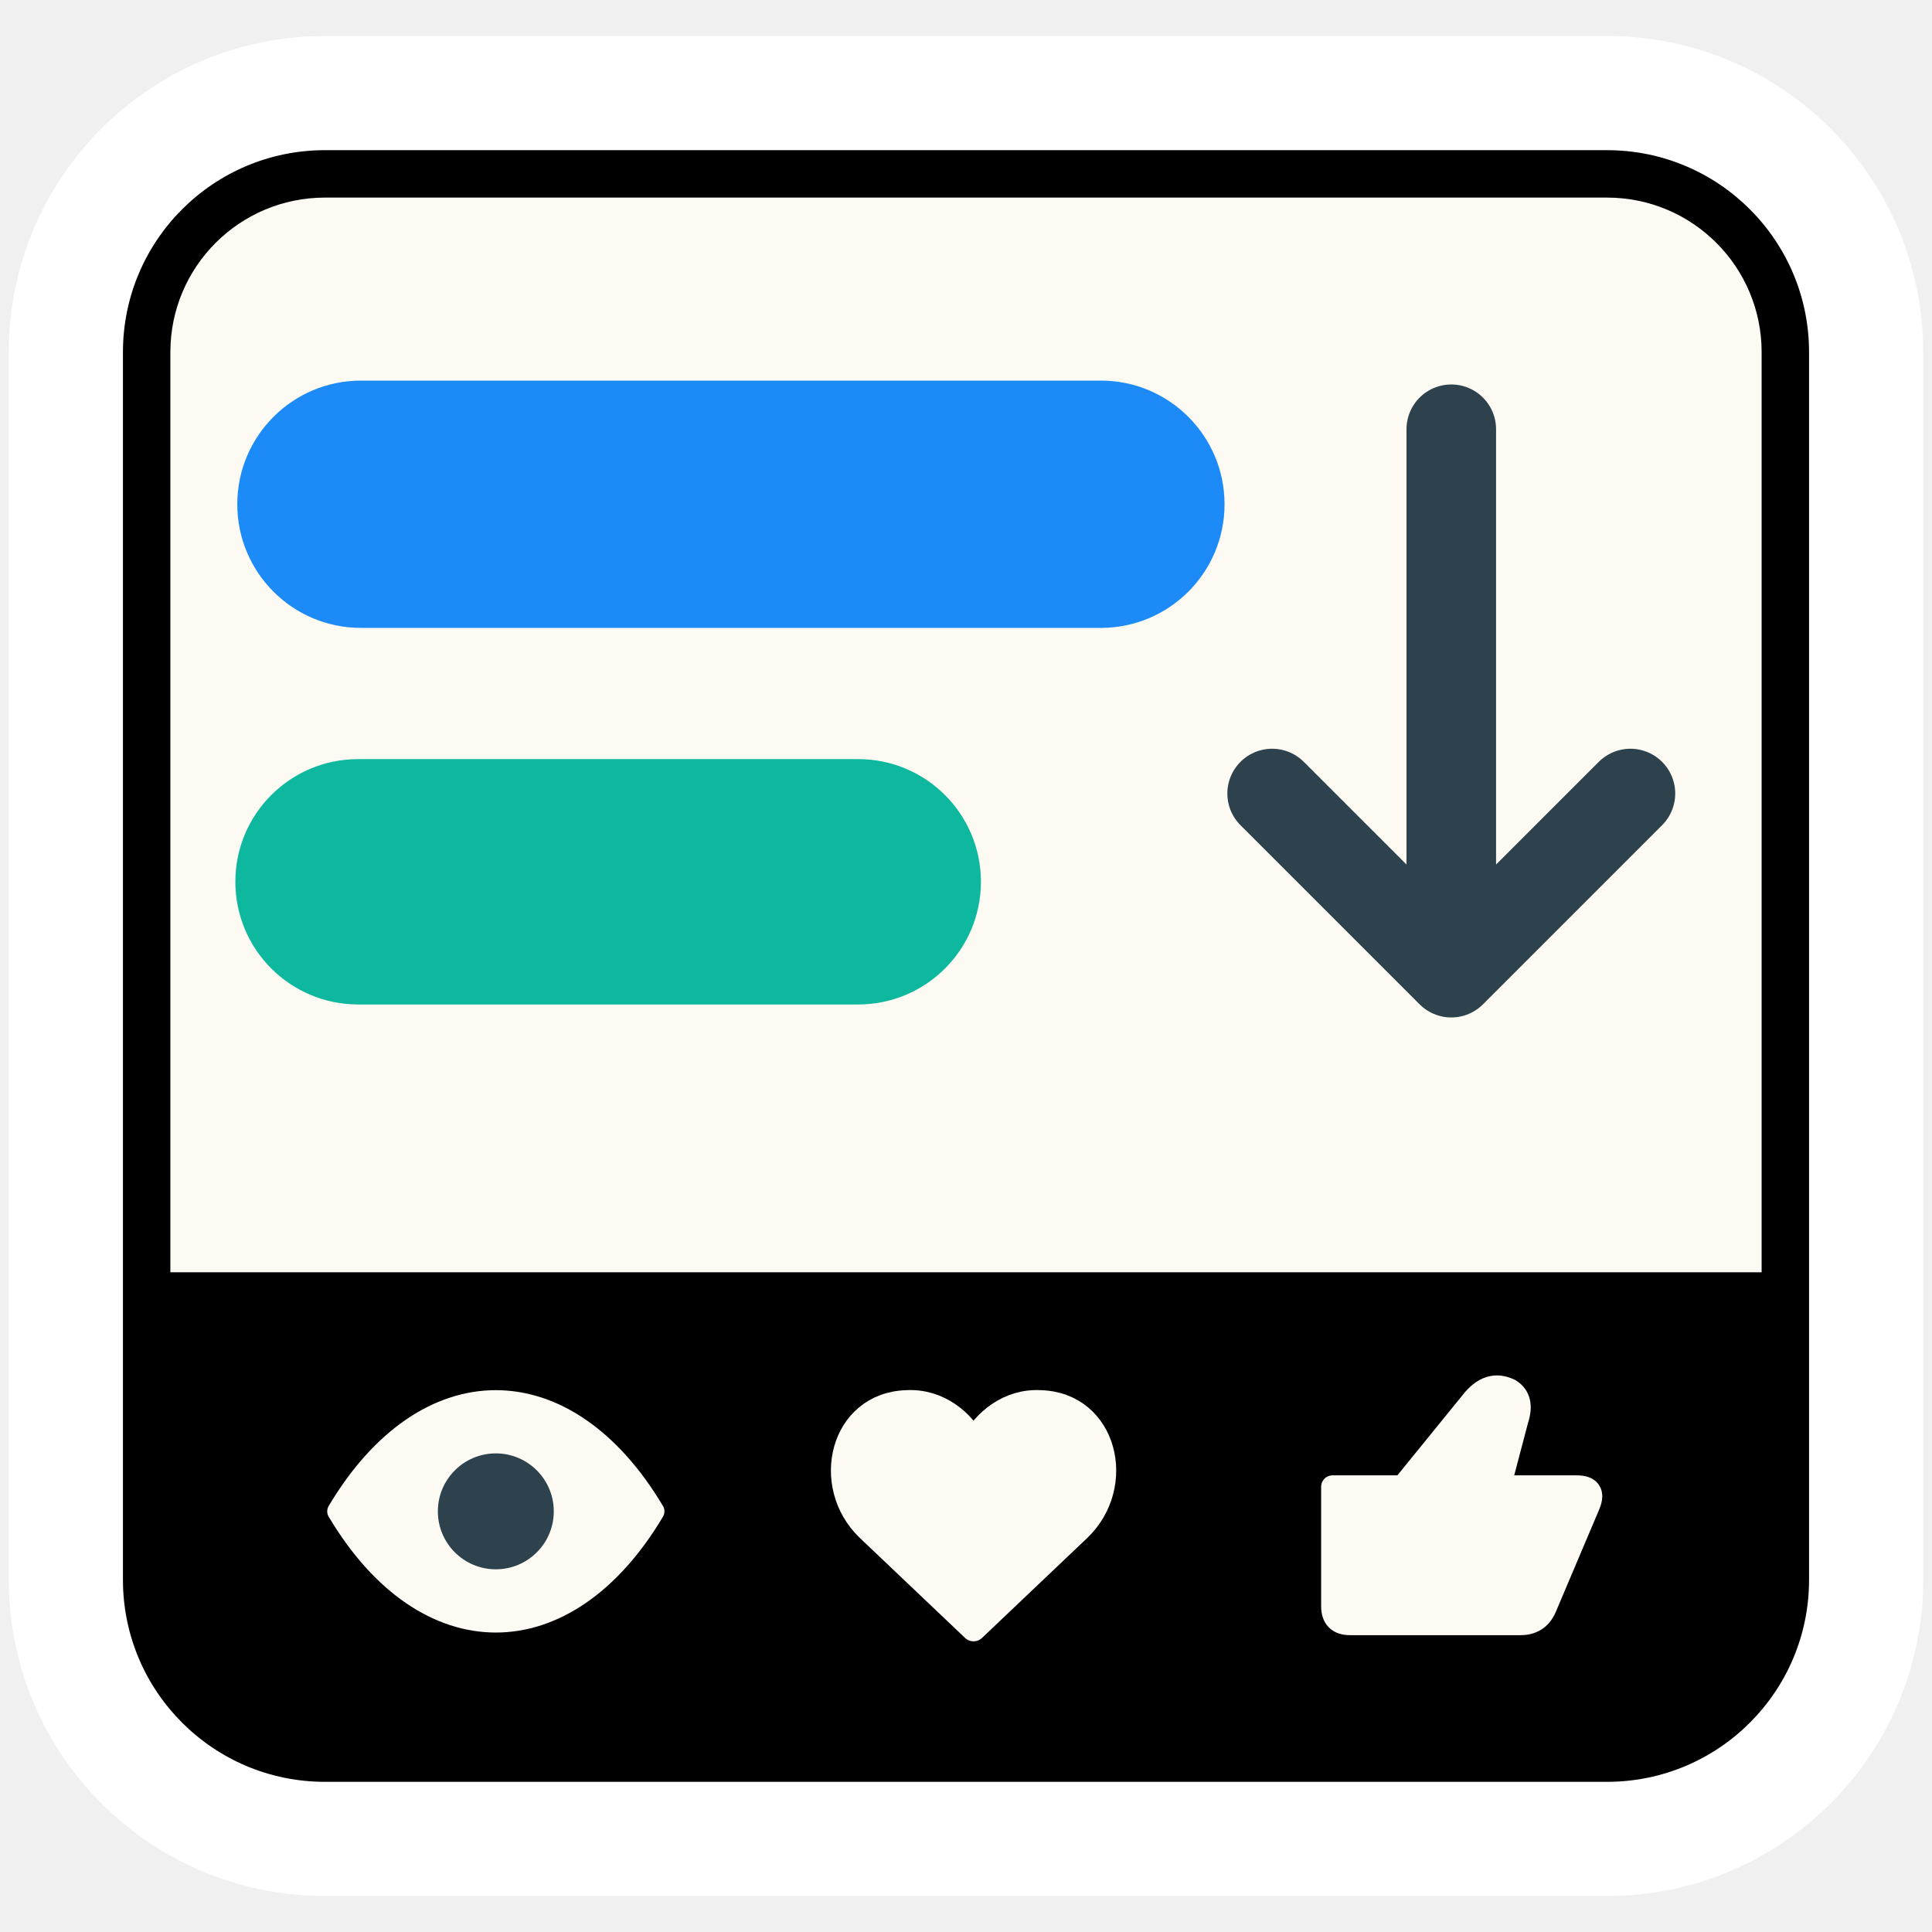
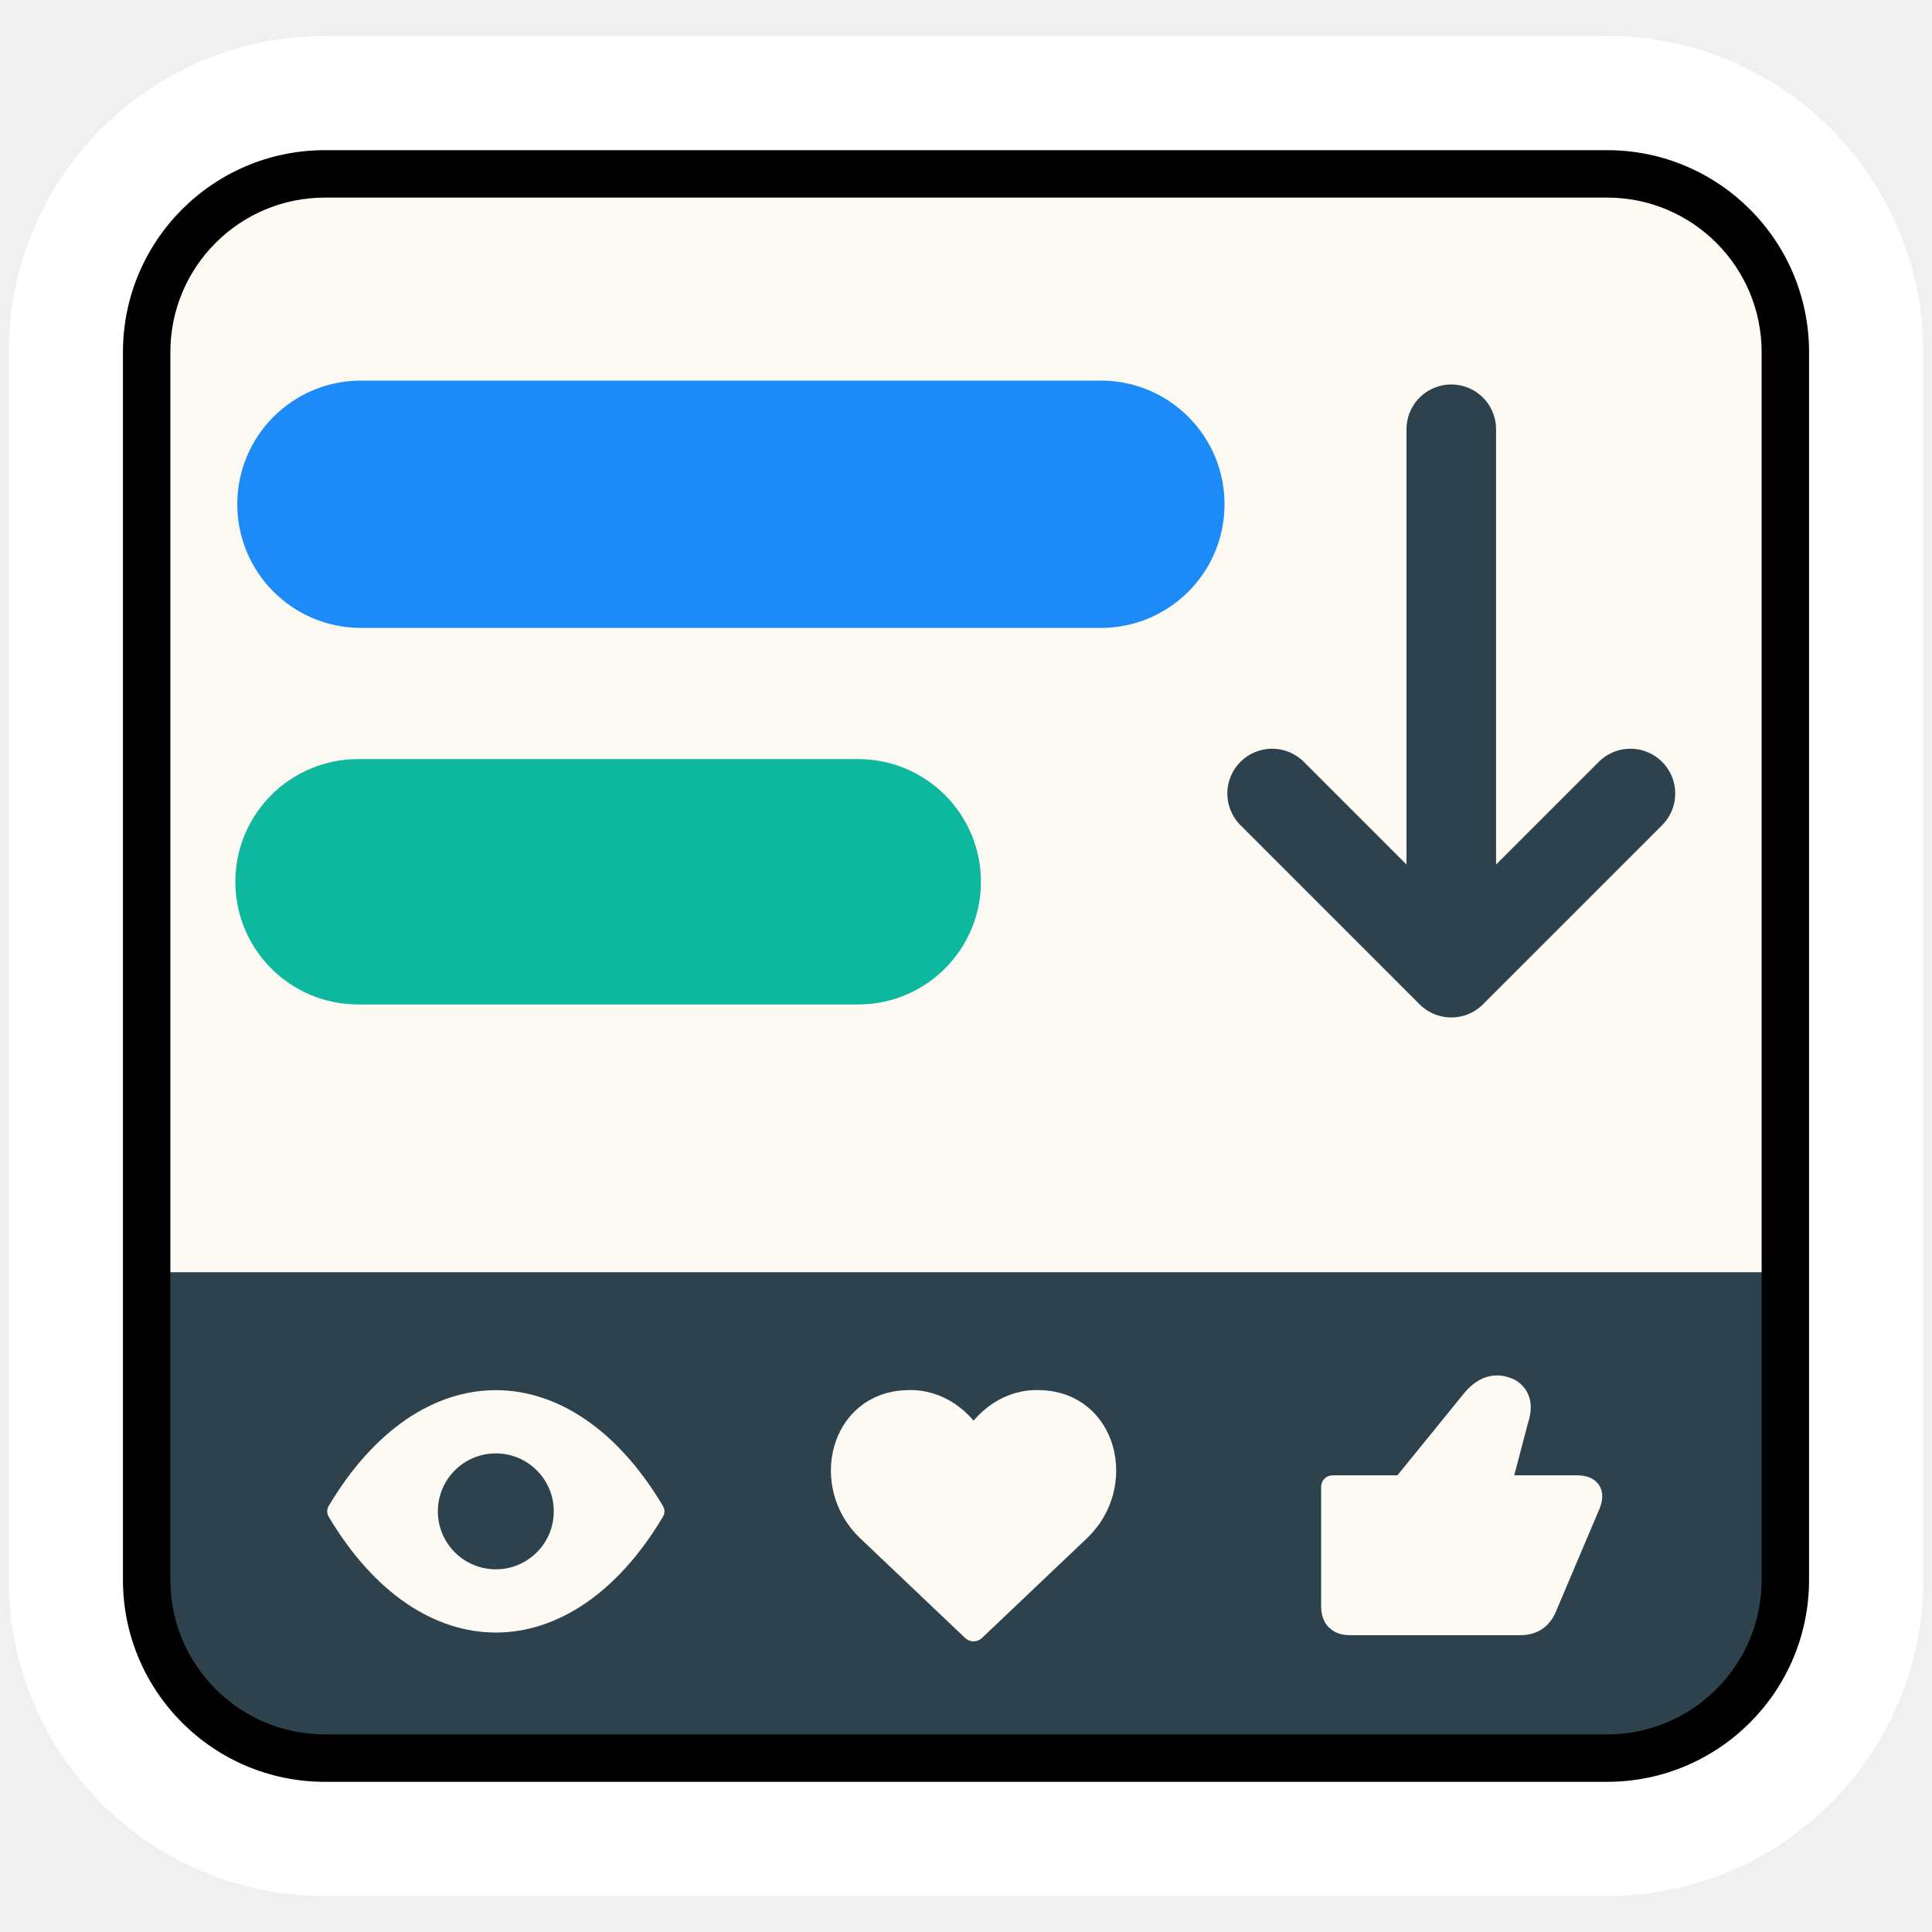
<svg xmlns="http://www.w3.org/2000/svg" width="32" height="32" role="img" viewBox="9.0 9 110.0 110.0">
  <rect x="9.5" y="11.05" width="109.0" height="105.9" rx="18.0" fill="#FFFFFF" />
  <rect x="16" y="17.55" width="96" height="92.9" rx="11.5" fill="#000000" />
+   <path d="M18.7 81.44 H109.3 V98.95 A8.8 8.8 0 0 1 100.5 107.75 H27.5 A8.8 8.8 0 0 1 18.7 98.95 Z" fill="#2D424C" />
  <path d="M18.7 81.44 V29.05 A8.8 8.8 0 0 1 27.5 20.25 H100.5 A8.8 8.8 0 0 1 109.3 29.05 V81.44 Z" fill="#FCFAF2" />
  <rect x="22.51" y="30.67" width="56.21" height="14.08" rx="7.04" fill="#1C8BF8" />
  <rect x="22.4" y="52.22" width="42.45" height="13.97" rx="6.99" fill="#0DB89E" />
  <path d="M91.63 33.44 V64.38 M81.43 54.18 L91.63 64.38 L101.83 54.18" fill="none" stroke="#2D424C" stroke-width="5.1" stroke-linecap="round" stroke-linejoin="round" />
  <path d="M28.23 95.05 C33.23 86.65 41.23 86.65 46.23 95.05 C41.23 103.45 33.23 103.45 28.23 95.05 Z" fill="#FCFAF2" stroke="#FCFAF2" stroke-width="1.2" stroke-linejoin="round" />
  <circle cx="37.23" cy="95.05" r="3.3" fill="#2D424C" />
  <path transform="translate(64.43 95.35)" d="M0 6.4 L-6.0 0.7 C-8.6 -1.8 -7.5 -6.4 -3.8 -6.5 C-2.0 -6.6 -0.6 -5.4 0 -4.2 C0.6 -5.4 2.0 -6.6 3.8 -6.5 C7.5 -6.4 8.6 -1.8 6.0 0.7 Z" fill="#FCFAF2" stroke="#FCFAF2" stroke-width="1.4" stroke-linejoin="round" />
  <path transform="translate(84.27 95.05)" d="M0.6 -1.4 H4.6 L8.5 -6.2 Q9.5 -7.5 10.7 -6.9 Q11.5 -6.4 11.1 -5.2 L10.1 -1.4 H14.5 Q15.6 -1.4 15.2 -0.4 L12.7 5.5 Q12.3 6.4 11.3 6.4 H1.6 Q0.6 6.4 0.6 5.4 Z" fill="#FCFAF2" stroke="#FCFAF2" stroke-width="1.3" stroke-linejoin="round" />
</svg>
